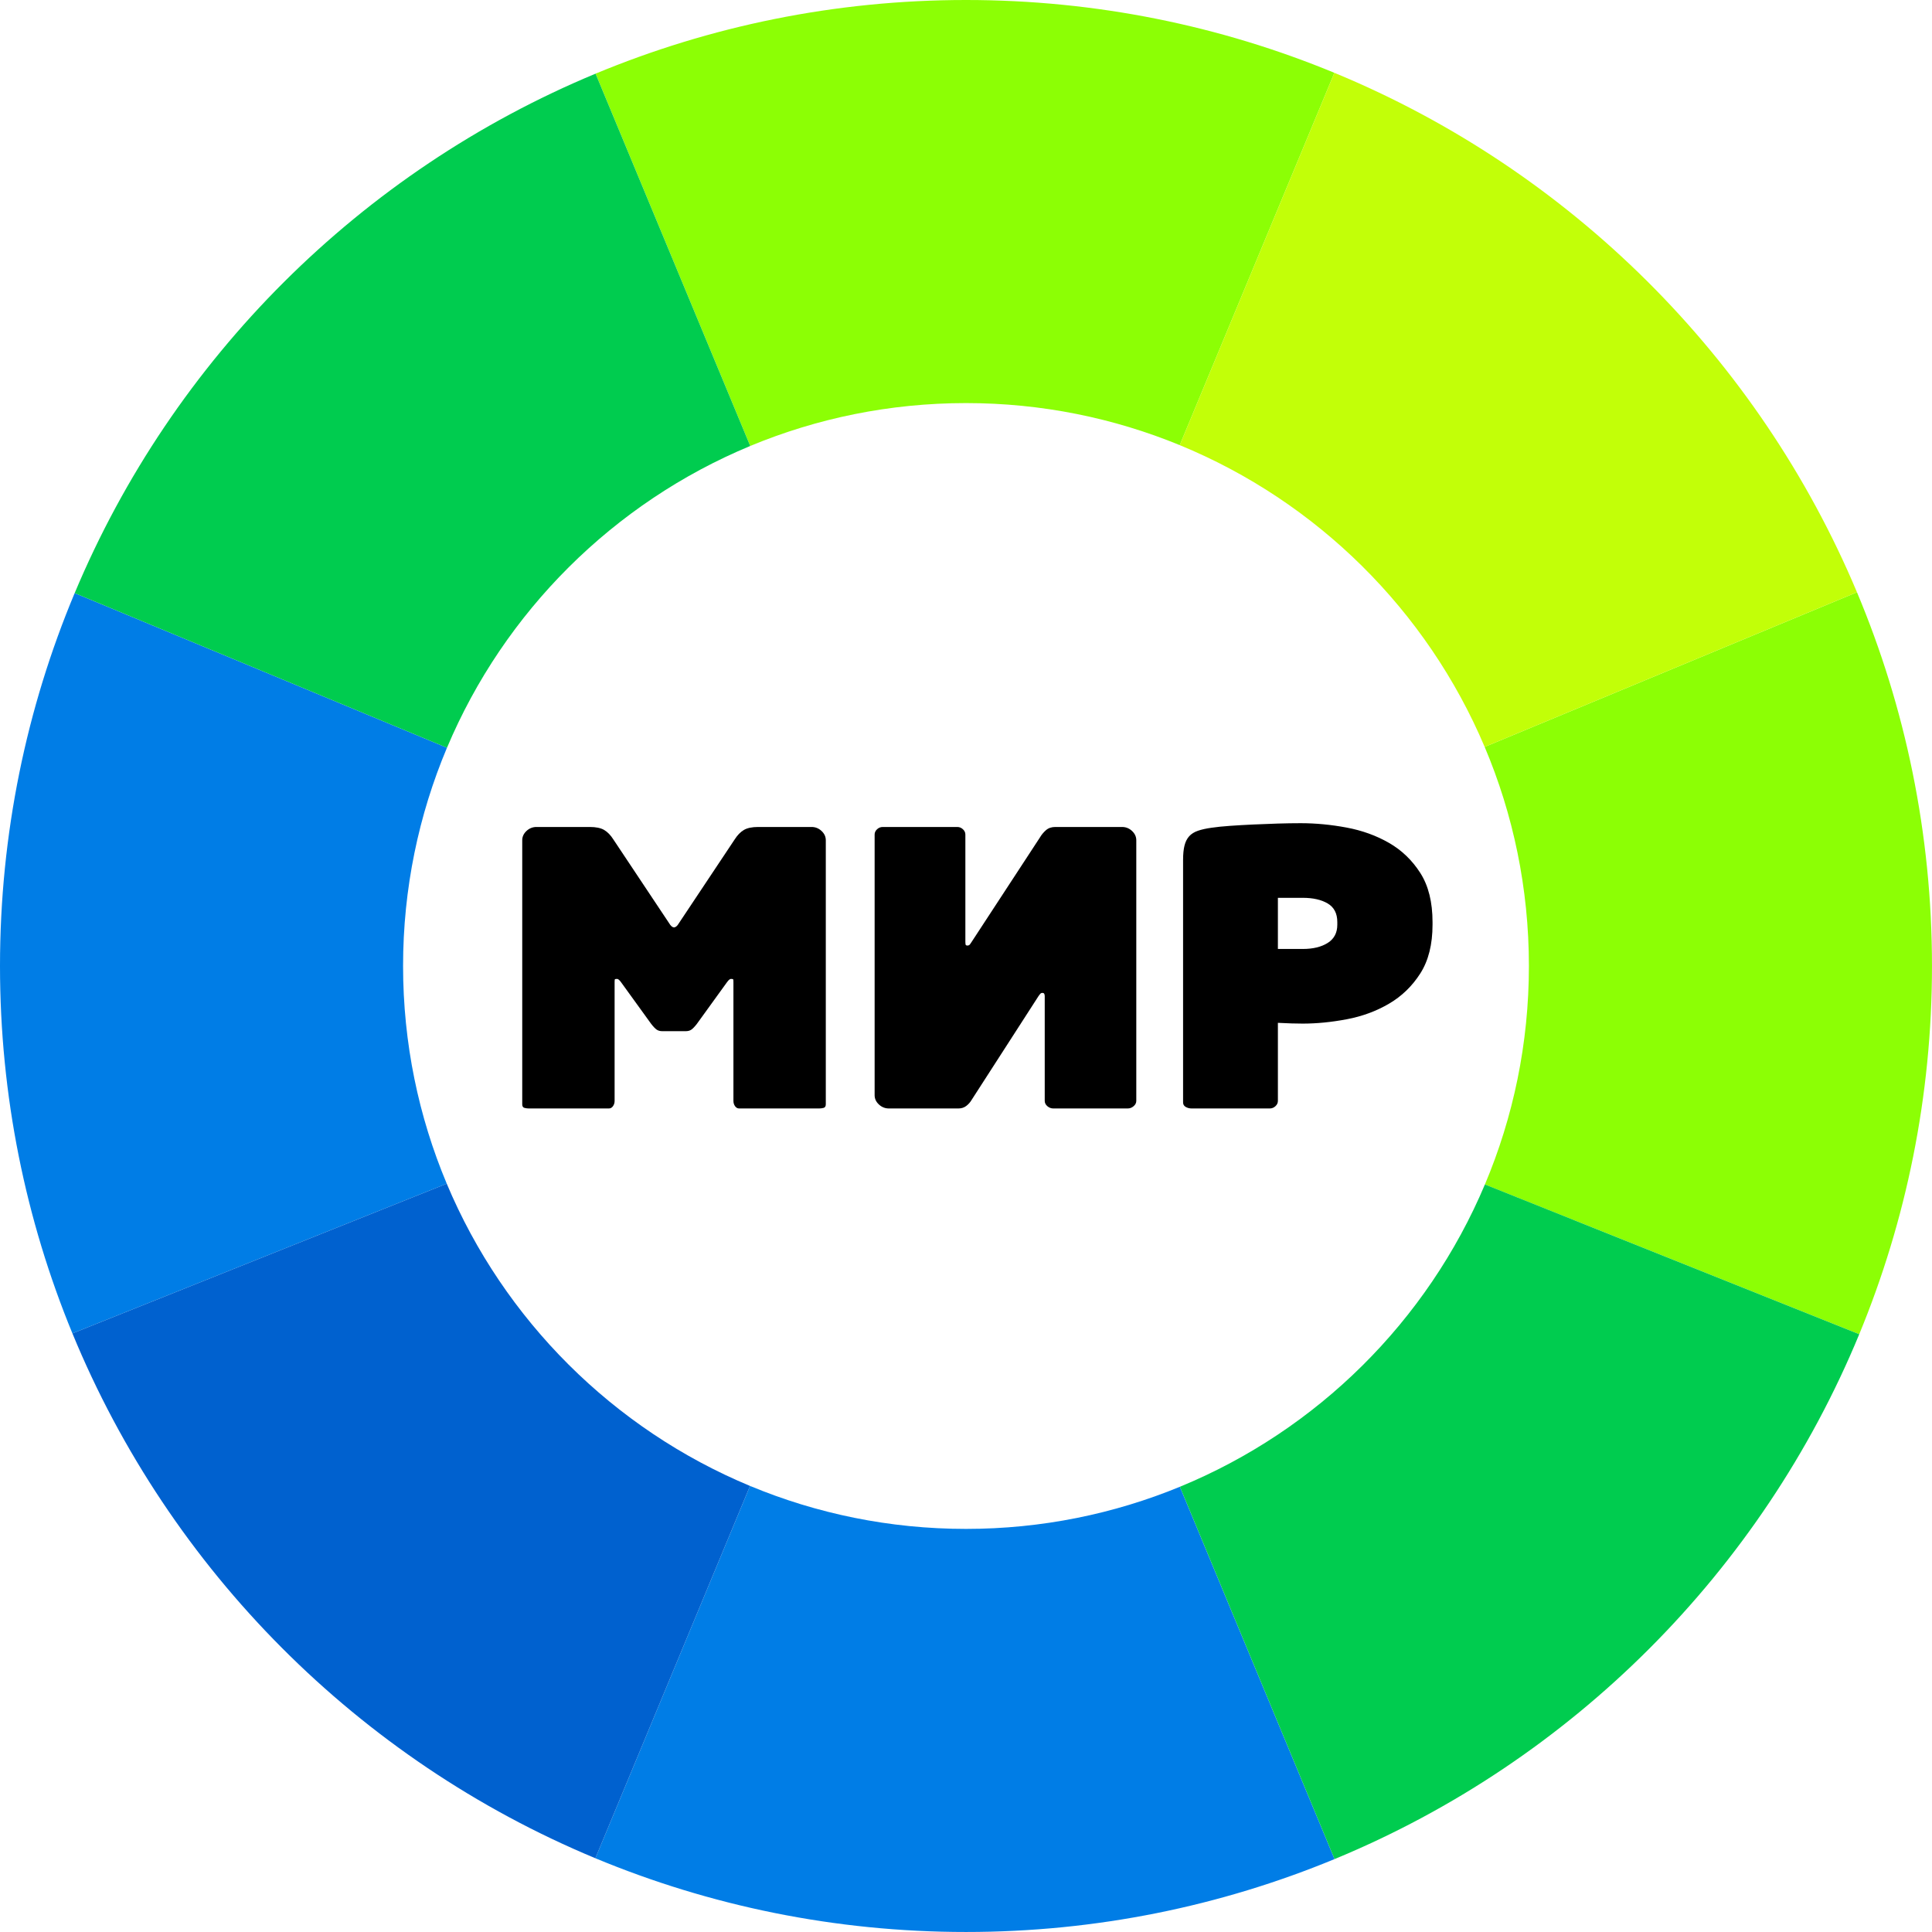
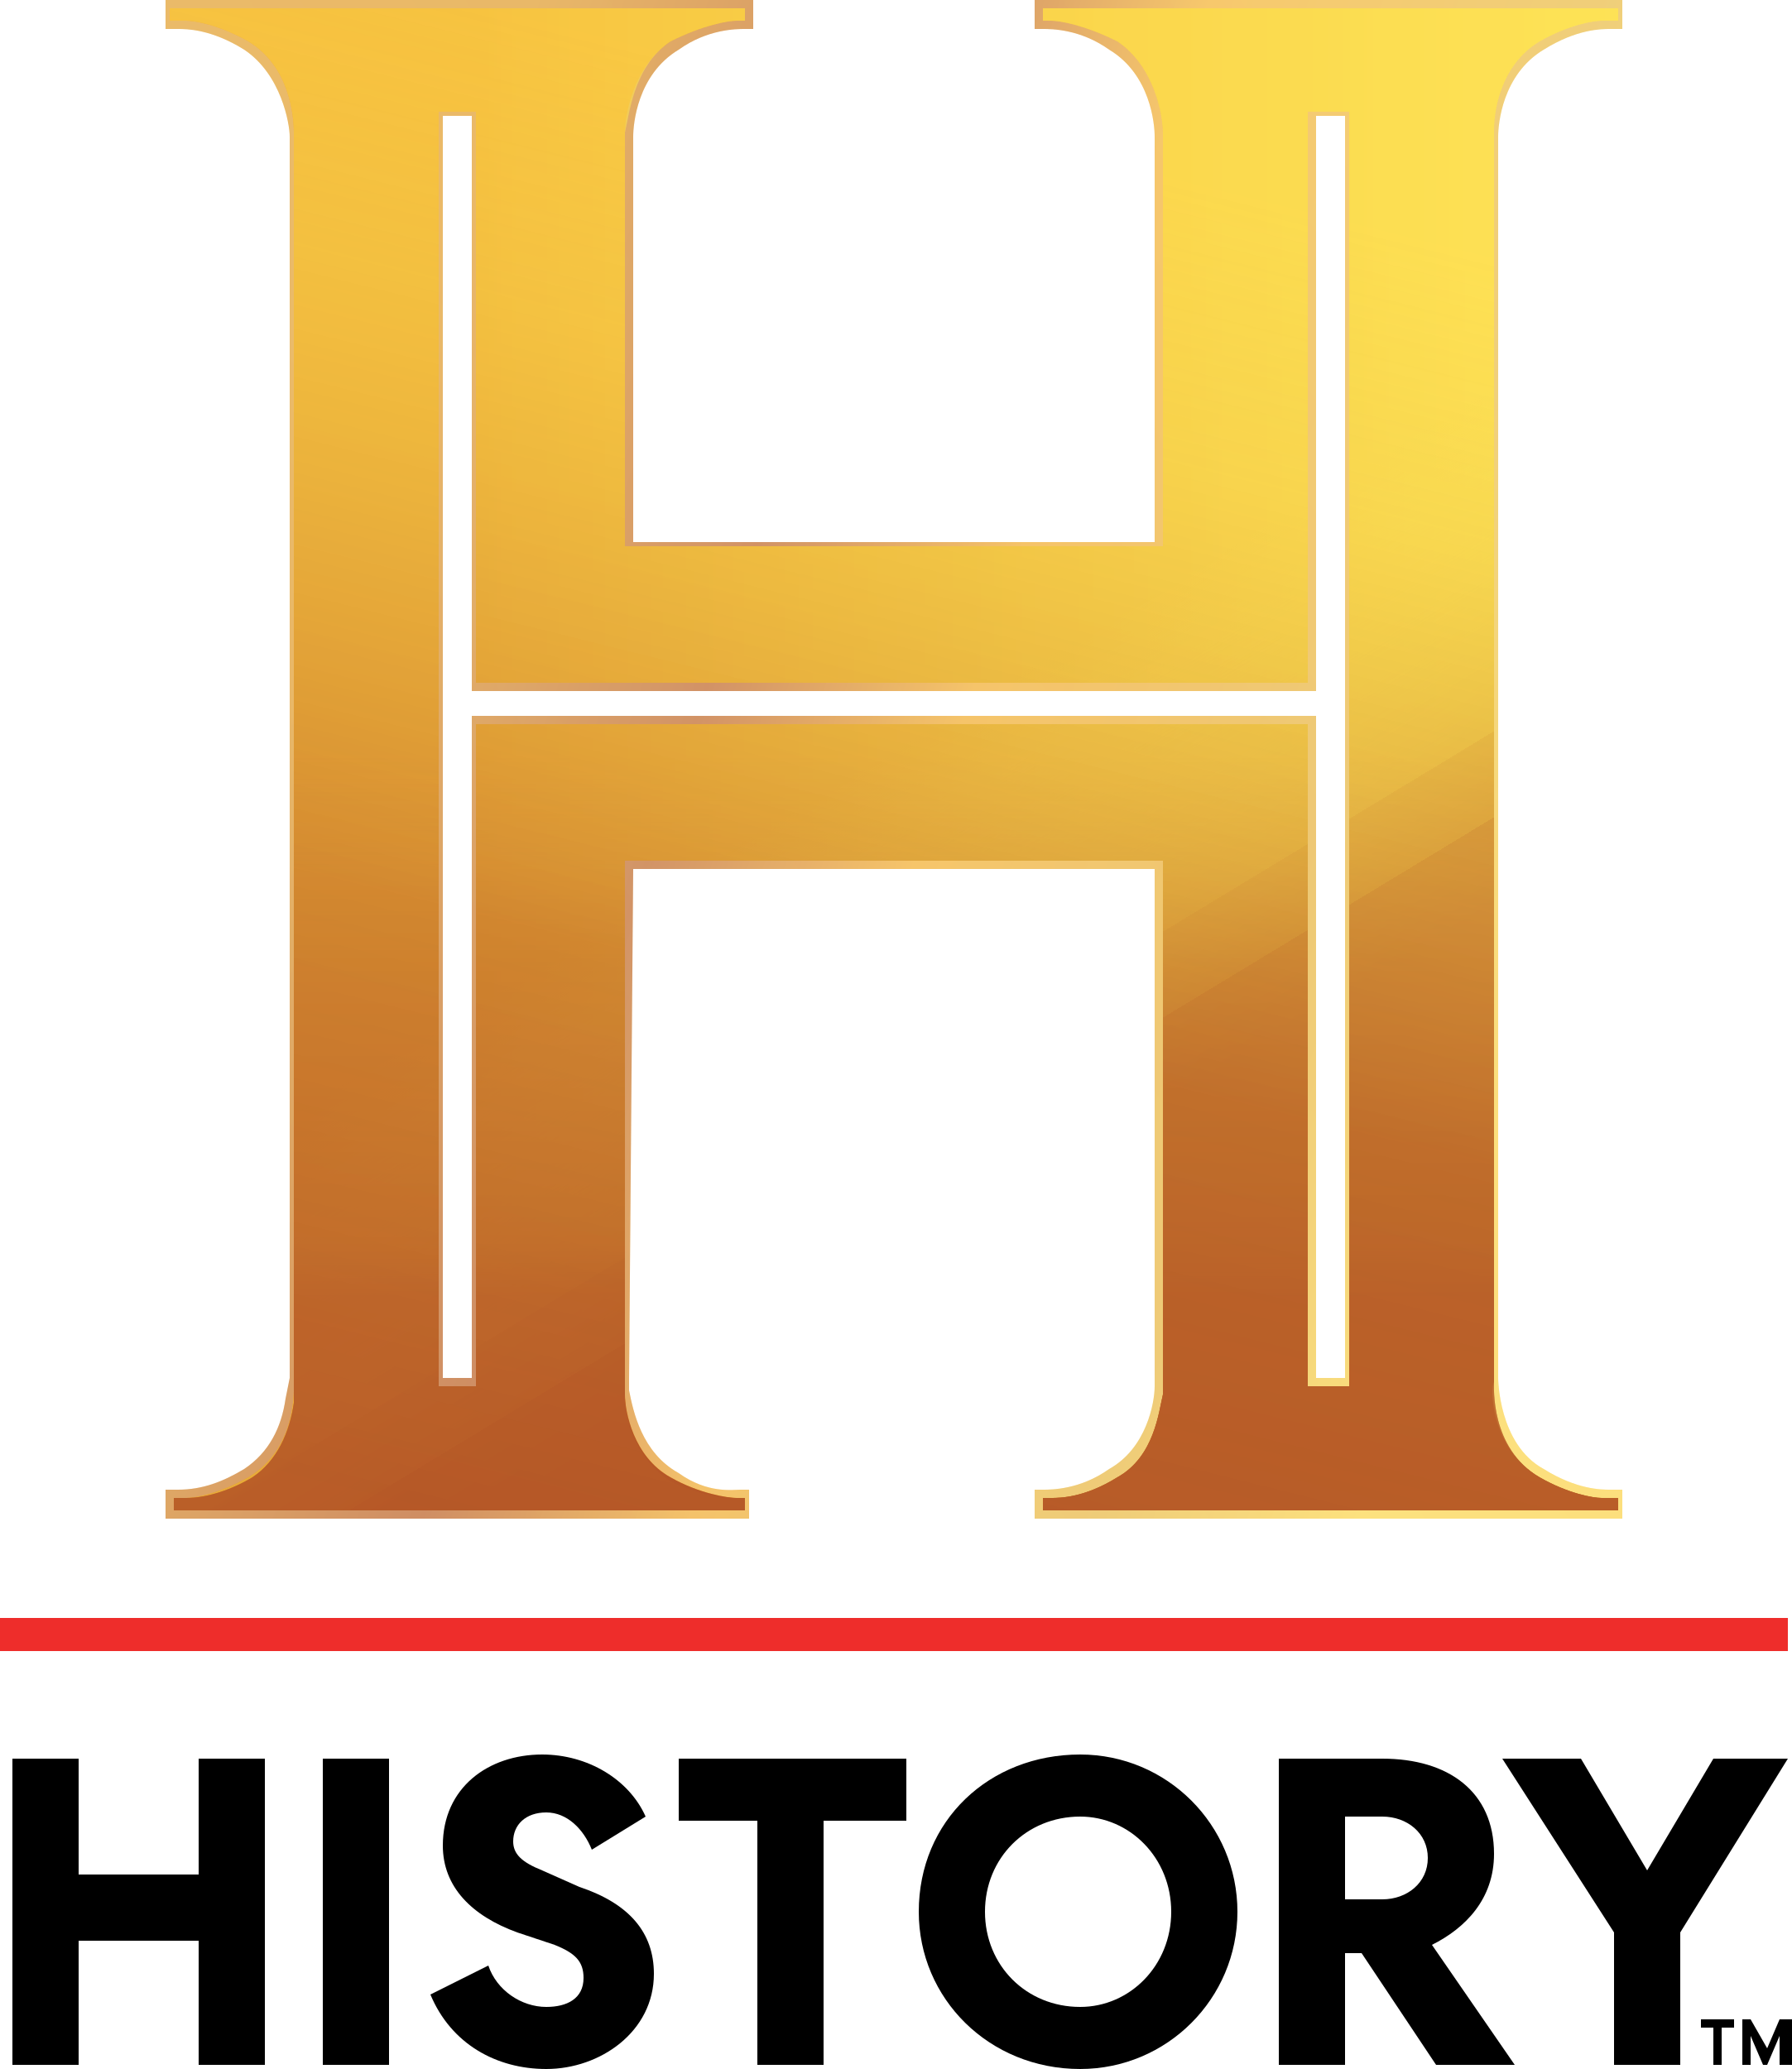
- <svg xmlns="http://www.w3.org/2000/svg" width="266" height="266" viewBox="0 0 266 266" fill="none">
-   <path fill-rule="evenodd" clip-rule="evenodd" d="M82 10.141L103.294 61.401C112.445 57.6 122.477 55.497 133.002 55.497C143.418 55.497 153.352 57.558 162.428 61.286L183.719 10.025C168.088 3.568 150.962 0 133.003 0C114.933 0 97.708 3.612 82 10.141Z" fill="#8CFF05" />
-   <path fill-rule="evenodd" clip-rule="evenodd" d="M183.743 255.962L162.45 204.701C153.368 208.436 143.424 210.501 132.999 210.501C122.465 210.501 112.422 208.394 103.266 204.585L81.973 255.846C97.687 262.381 114.921 265.998 133.001 265.998C150.969 265.998 168.105 262.424 183.743 255.962Z" fill="#007DE6" />
-   <path fill-rule="evenodd" clip-rule="evenodd" d="M9.97 183.583L61.509 162.969C57.638 153.748 55.496 143.624 55.496 132.998C55.496 122.344 57.648 112.191 61.54 102.95L10.28 81.657C3.661 97.457 0 114.8 0 132.998C0 150.907 3.549 167.988 9.97 183.583Z" fill="#007DE6" />
-   <path fill-rule="evenodd" clip-rule="evenodd" d="M204.442 163.082L255.982 183.698C262.432 168.072 265.998 150.953 265.998 132.999C265.998 114.755 262.321 97.37 255.67 81.541L204.41 102.835C208.332 112.107 210.501 122.3 210.501 132.999C210.501 143.667 208.342 153.831 204.442 163.082Z" fill="#8CFF05" />
-   <path fill-rule="evenodd" clip-rule="evenodd" d="M81.972 255.846L103.265 204.585C84.457 196.763 69.39 181.745 61.508 162.97L9.971 183.584C23.4 216.198 49.415 242.305 81.972 255.846Z" fill="#0061CF" />
-   <path fill-rule="evenodd" clip-rule="evenodd" d="M162.451 204.7L183.743 255.961C216.394 242.468 242.499 216.351 255.982 183.697L204.443 163.081C196.508 181.897 181.352 196.926 162.451 204.7Z" fill="#00CC4F" />
-   <path fill-rule="evenodd" clip-rule="evenodd" d="M10.281 81.659L61.541 102.952C69.436 84.202 84.499 69.212 103.292 61.402L81.998 10.142C49.683 23.577 23.802 49.388 10.281 81.659Z" fill="#00CC4F" />
-   <path fill-rule="evenodd" clip-rule="evenodd" d="M204.41 102.835L255.67 81.541C242.096 49.229 216.125 23.41 183.717 10.025L162.426 61.286C181.312 69.047 196.461 84.046 204.41 102.835Z" fill="#C2FF08" />
-   <path d="M184.122 126.952C184.122 125.769 183.684 124.917 182.806 124.395C181.927 123.873 180.78 123.613 179.359 123.613H175.942V130.655H179.359C180.78 130.655 181.927 130.376 182.806 129.82C183.684 129.263 184.122 128.429 184.122 127.317V126.952ZM197.233 127.317C197.233 130.028 196.671 132.263 195.552 134.018C194.43 135.775 192.993 137.166 191.236 138.192C189.482 139.219 187.548 139.931 185.439 140.33C183.329 140.73 181.303 140.931 179.359 140.931C178.799 140.931 178.286 140.922 177.818 140.905C177.353 140.886 176.727 140.861 175.942 140.825V151.571C175.942 151.849 175.83 152.092 175.604 152.301C175.382 152.509 175.119 152.614 174.821 152.614H164.065C163.766 152.614 163.495 152.544 163.253 152.405C163.009 152.266 162.888 152.058 162.888 151.78V118.397C162.888 117.598 162.953 116.937 163.085 116.415C163.215 115.894 163.43 115.468 163.727 115.137C164.026 114.807 164.429 114.555 164.932 114.381C165.437 114.207 166.063 114.068 166.81 113.964C167.52 113.859 168.37 113.772 169.358 113.703C170.349 113.633 171.405 113.572 172.525 113.52C173.644 113.467 174.774 113.425 175.915 113.389C177.053 113.355 178.109 113.338 179.081 113.338C181.134 113.338 183.236 113.537 185.382 113.937C187.53 114.337 189.482 115.041 191.236 116.049C192.993 117.058 194.43 118.441 195.552 120.196C196.671 121.952 197.233 124.204 197.233 126.952V127.317ZM120.42 114.902C120.42 114.624 120.532 114.381 120.757 114.173C120.98 113.964 121.241 113.859 121.541 113.859H131.794C132.092 113.859 132.353 113.964 132.577 114.173C132.801 114.381 132.913 114.624 132.913 114.902V129.715C132.913 129.959 132.942 130.098 132.998 130.133C133.054 130.168 133.12 130.185 133.194 130.185C133.268 130.185 133.343 130.168 133.418 130.133C133.493 130.098 133.606 129.959 133.754 129.715L143.167 115.32C143.39 114.937 143.67 114.599 144.007 114.303C144.343 114.006 144.773 113.859 145.296 113.859H154.485C155.008 113.859 155.466 114.041 155.858 114.406C156.248 114.771 156.446 115.198 156.446 115.685V151.571C156.446 151.849 156.324 152.092 156.079 152.301C155.839 152.509 155.567 152.614 155.27 152.614H145.016C144.717 152.614 144.446 152.509 144.201 152.301C143.961 152.092 143.84 151.849 143.84 151.571V137.174C143.84 136.861 143.744 136.706 143.559 136.706H143.502C143.428 136.706 143.363 136.723 143.306 136.756C143.251 136.792 143.147 136.914 142.998 137.123L133.754 151.467C133.568 151.78 133.325 152.049 133.026 152.275C132.728 152.5 132.373 152.614 131.96 152.614H122.381C121.858 152.614 121.4 152.431 121.008 152.065C120.616 151.702 120.42 151.276 120.42 150.788V114.902ZM113.697 152.04C113.697 152.319 113.594 152.483 113.39 152.535C113.183 152.588 112.988 152.614 112.801 152.614H101.763C101.541 152.614 101.353 152.509 101.203 152.301C101.054 152.092 100.979 151.849 100.979 151.571V135.245C100.979 135.036 100.97 134.906 100.951 134.853C100.932 134.802 100.83 134.776 100.644 134.776C100.494 134.776 100.307 134.932 100.084 135.245L95.937 140.982C95.638 141.365 95.386 141.626 95.182 141.765C94.975 141.904 94.723 141.973 94.424 141.973H91.175C90.876 141.973 90.624 141.904 90.418 141.765C90.213 141.626 89.961 141.365 89.663 140.982L85.516 135.245C85.292 134.932 85.106 134.776 84.956 134.776C84.77 134.776 84.667 134.802 84.648 134.853C84.629 134.906 84.62 135.036 84.62 135.245V151.571C84.62 151.849 84.545 152.092 84.395 152.301C84.246 152.509 84.059 152.614 83.834 152.614H72.799C72.612 152.614 72.415 152.588 72.211 152.535C72.004 152.483 71.902 152.319 71.902 152.04V115.685C71.902 115.198 72.098 114.771 72.49 114.406C72.881 114.041 73.34 113.859 73.862 113.859H81.201C82.061 113.859 82.725 113.998 83.191 114.276C83.659 114.555 84.078 114.99 84.451 115.579L92.127 127.108C92.351 127.49 92.576 127.681 92.799 127.681C93.023 127.681 93.248 127.49 93.472 127.108L101.147 115.579C101.521 114.99 101.941 114.555 102.409 114.276C102.875 113.998 103.537 113.859 104.397 113.859H111.736C112.26 113.859 112.717 114.041 113.109 114.406C113.502 114.771 113.697 115.198 113.697 115.685V152.04Z" fill="black" />
+ <svg xmlns="http://www.w3.org/2000/svg" width="433" height="500" viewBox="0 0 433 500" fill="none">
+   <path d="M40 367v-7h3c6 0 11-2 16-5 6-4 9-10 10-17l1-5V33c0-3-2-15-11-21-8-5-14-5-16-5h-3V0h142v7h-2c-2 0-9 0-16 5-10 6-11 18-11 21v98h126V33c0-3-1-15-11-21-7-5-14-5-16-5h-2V0h142v7h-3c-2 0-8 0-16 5-10 6-11 18-11 21v300s0 16 11 22c8 5 14 5 16 5h3v7H250v-7h2c2 0 9 0 16-5 9-5 11-16 11-20V210H153l-1 123v3c1 5 3 15 12 20 7 5 13 4 15 4h2v7H40Zm67-34h7V173h204v160h7V28h-7v139H114V28h-7v305Z" fill="url(#a)" fill-opacity=".3" />
+   <path d="M40 367v-7h3c6 0 11-2 16-5 6-4 9-10 10-17l1-5V33c0-3-2-15-11-21-8-5-14-5-16-5h-3V0h142v7h-2c-2 0-9 0-16 5-10 6-11 18-11 21v98h126V33c0-3-1-15-11-21-7-5-14-5-16-5h-2V0h142v7h-3c-2 0-8 0-16 5-10 6-11 18-11 21v300s0 16 11 22c8 5 14 5 16 5h3v7H250v-7h2c2 0 9 0 16-5 9-5 11-16 11-20V210H153l-1 123v3c1 5 3 15 12 20 7 5 13 4 15 4h2v7H40Zm67-34h7V173h204v160h7V28h-7v139H114V28h-7v305Z" fill="url(#b)" fill-opacity=".6" />
+   <path d="M432 391H0v8h432v-8Z" fill="#EE2D2B" />
+   <path d="M42 365v-3h3c2 0 8-1 15-5 12-7 11-22 11-23V32c0-4-1-16-11-22-7-4-13-5-15-5h-4V2h139v3h-2c-2 0-8 1-16 5-9 6-11 18-11 22v100h130V32c0-4-2-16-11-22-8-4-14-5-16-5h-2V2h139v3h-4c-2 0-8 1-15 5-10 6-11 18-11 21v303c-1 1-1 16 11 23 7 4 13 5 15 5h4v3H252v-3h2c2 0 8 0 16-5 9-5 10-16 11-20V208H151v129c0 4 2 15 11 20 7 4 14 5 16 5h2v3H42Zm64-30h9V175h201v160h10V27h-10v138H115V27h-9v308Z" fill="url(#c)" />
+   <path d="M42 365v-3h3c2 0 8-1 15-5 12-7 11-22 11-23V32c0-4-1-16-11-22-7-4-13-5-15-5h-4V2h139v3h-2c-2 0-8 1-16 5-9 6-10 18-11 22v100h130V32c0-4-2-16-11-22-8-4-14-5-16-5h-2V2h139v3h-4c-2 0-8 1-15 5-10 6-11 18-11 21v303c-1 1-1 16 11 23 7 4 13 5 15 5h4v3H252v-3h2c2 0 8 0 16-5 9-5 10-16 11-20V208H151v129c0 4 2 15 11 20 7 4 14 5 16 5h2v3H42Zm64-30h9V175h201v160h10V27h-10v138H115V27h-9v308Z" fill="url(#d)" />
+   <path d="M42 365v-3h3c5 0 11-2 16-5 6-4 9-11 10-18V32c0-4-1-16-11-22-7-4-13-5-15-5h-4V2h139v3h-2c-2 0-8 1-16 5-9 6-10 18-11 22v100h130V32c0-4-2-16-11-22-8-4-14-5-16-5h-2V2h139v3h-4c-2 0-8 1-15 5-10 6-11 18-11 21v303c0 1-1 16 11 23 7 4 13 5 15 5h4v3H252v-3h2c2 0 8 0 16-5 9-5 10-16 11-20V208H151v130c0 4 2 14 11 20 8 4 14 4 16 4h2v3H42Zm64-30h9V175h201v160h10V27h-10v138H115V27h-9v308Z" fill="url(#e)" />
+   <path d="M42 365v-3h3c5 0 11-2 16-5 6-4 9-11 10-18V32c0-4-1-16-11-22-7-4-13-5-15-5h-4V2h139v3h-2c-2 0-8 1-16 5-9 6-10 18-11 22v100h130V32c0-4-2-16-11-22-8-4-14-5-16-5h-2V2h139v3h-4c-2 0-8 1-15 5-10 6-11 18-11 21v303c0 1-1 16 11 23 7 4 13 5 15 5h4v3H252v-3h2c2 0 8 0 16-5 9-5 10-16 11-20V208H151v130c0 4 2 14 11 20 8 4 14 4 16 4h2v3H42Zm64-30h9V175h201v160h10V27h-10v138H115V27h-9v308Z" fill="url(#f)" />
+   <path d="M19 453h29v-28h16v74H48v-30H19v30H3v-74h16v28ZM94 499H78v-74h16v74ZM131 452l9 4c12 4 18 11 18 21 0 14-13 23-26 23-12 0-23-6-28-18l14-7c2 6 8 10 14 10 5 0 9-2 9-7 0-4-2-6-7-8l-9-3c-11-4-18-11-18-21 0-14 11-22 24-22 11 0 21 6 25 15l-13 8c-2-5-6-9-11-9s-8 3-8 7c0 3 2 5 7 7ZM183 440h-19v-15h55v15h-20v59h-16v-59Z" fill="#000" />
+   <path fill-rule="evenodd" clip-rule="evenodd" d="M222 462c0-22 17-38 39-38a38 38 0 1 1 0 76c-22 0-39-17-39-38Zm16 0c0 13 10 23 23 23 12 0 22-10 22-23s-10-23-22-23c-13 0-23 10-23 23ZM334 425c16 0 27 8 27 23 0 11-7 18-15 22l20 29h-19l-18-27h-4v27h-16v-74h25Zm-9 34h9c6 0 11-4 11-10s-5-10-11-10h-9v20Z" fill="#000" />
+   <path d="m398 452 16-27h18l-26 42v32h-16v-32l-27-42h19l16 27ZM419 488h-8v2h3v9h2v-9h3v-2ZM421 488h2l4 7 3-7h3v11h-3v-7l-3 7h-1l-3-7v7h-2v-11Z" fill="#000" />
+   <defs>
+     <linearGradient id="a" x1="74.1" y1="280" x2="363.1" y2="97.4" gradientUnits="userSpaceOnUse">
+       <stop stop-color="#DD972C" />
+       <stop offset=".3" stop-color="#F8CB45" />
+       <stop offset=".7" stop-color="#F2AC2F" />
+       <stop offset="1" stop-color="#FDDB50" />
+     </linearGradient>
+     <linearGradient id="b" x1="71.7" y1="171" x2="362.7" y2="270.6" gradientUnits="userSpaceOnUse">
+       <stop stop-color="#DD972C" />
+       <stop offset=".3" stop-color="#B55727" />
+       <stop offset=".5" stop-color="#F2AC2F" />
+       <stop offset=".8" stop-color="#E5B544" />
+       <stop offset="1" stop-color="#FDDB50" />
+     </linearGradient>
+     <linearGradient id="c" x1="41.4" y1="183.6" x2="390.7" y2="183.6" gradientUnits="userSpaceOnUse">
+       <stop offset=".2" stop-color="#EE9322" />
+       <stop offset=".4" stop-color="#F2AC2F" />
+       <stop offset=".7" stop-color="#F8CB45" />
+       <stop offset=".9" stop-color="#FCDE54" />
+       <stop offset="1" stop-color="#FEE55A" />
+     </linearGradient>
+     <linearGradient id="d" x1="306.7" y1="334.3" x2="214.6" y2="182.2" gradientUnits="userSpaceOnUse">
+       <stop offset=".4" stop-color="#B55727" />
+       <stop offset=".5" stop-color="#BD6829" />
+       <stop offset=".5" stop-color="#CB8331" stop-opacity=".9" />
+       <stop offset=".6" stop-color="#D89D3A" stop-opacity=".8" />
+       <stop offset=".6" stop-color="#E4B442" stop-opacity=".7" />
+       <stop offset=".7" stop-color="#EEC749" stop-opacity=".6" />
+       <stop offset=".8" stop-color="#F6D54E" stop-opacity=".5" />
+       <stop offset=".9" stop-color="#FCDE52" stop-opacity=".4" />
+       <stop offset="1" stop-color="#FEE153" stop-opacity=".2" />
+     </linearGradient>
+     <linearGradient id="e" x1="216" y1="313.5" x2="216" y2="182.1" gradientUnits="userSpaceOnUse">
+       <stop stop-color="#B55727" stop-opacity=".7" />
+       <stop offset=".1" stop-color="#BF6C2A" stop-opacity=".6" />
+       <stop offset=".6" stop-color="#DCA43C" stop-opacity=".5" />
+       <stop offset=".8" stop-color="#F2CE4C" stop-opacity=".4" />
+       <stop offset="1" stop-color="#FEE153" stop-opacity=".3" />
+     </linearGradient>
+     <linearGradient id="f" x1="65.2" y1="357.5" x2="151.5" y2="9.5" gradientUnits="userSpaceOnUse">
+       <stop stop-color="#B55727" stop-opacity=".7" />
+       <stop offset=".4" stop-color="#BF6C2A" stop-opacity=".6" />
+       <stop offset=".8" stop-color="#F2CE4C" stop-opacity=".4" />
+       <stop offset="1" stop-color="#FEE153" stop-opacity=".3" />
+     </linearGradient>
+   </defs>
</svg>
